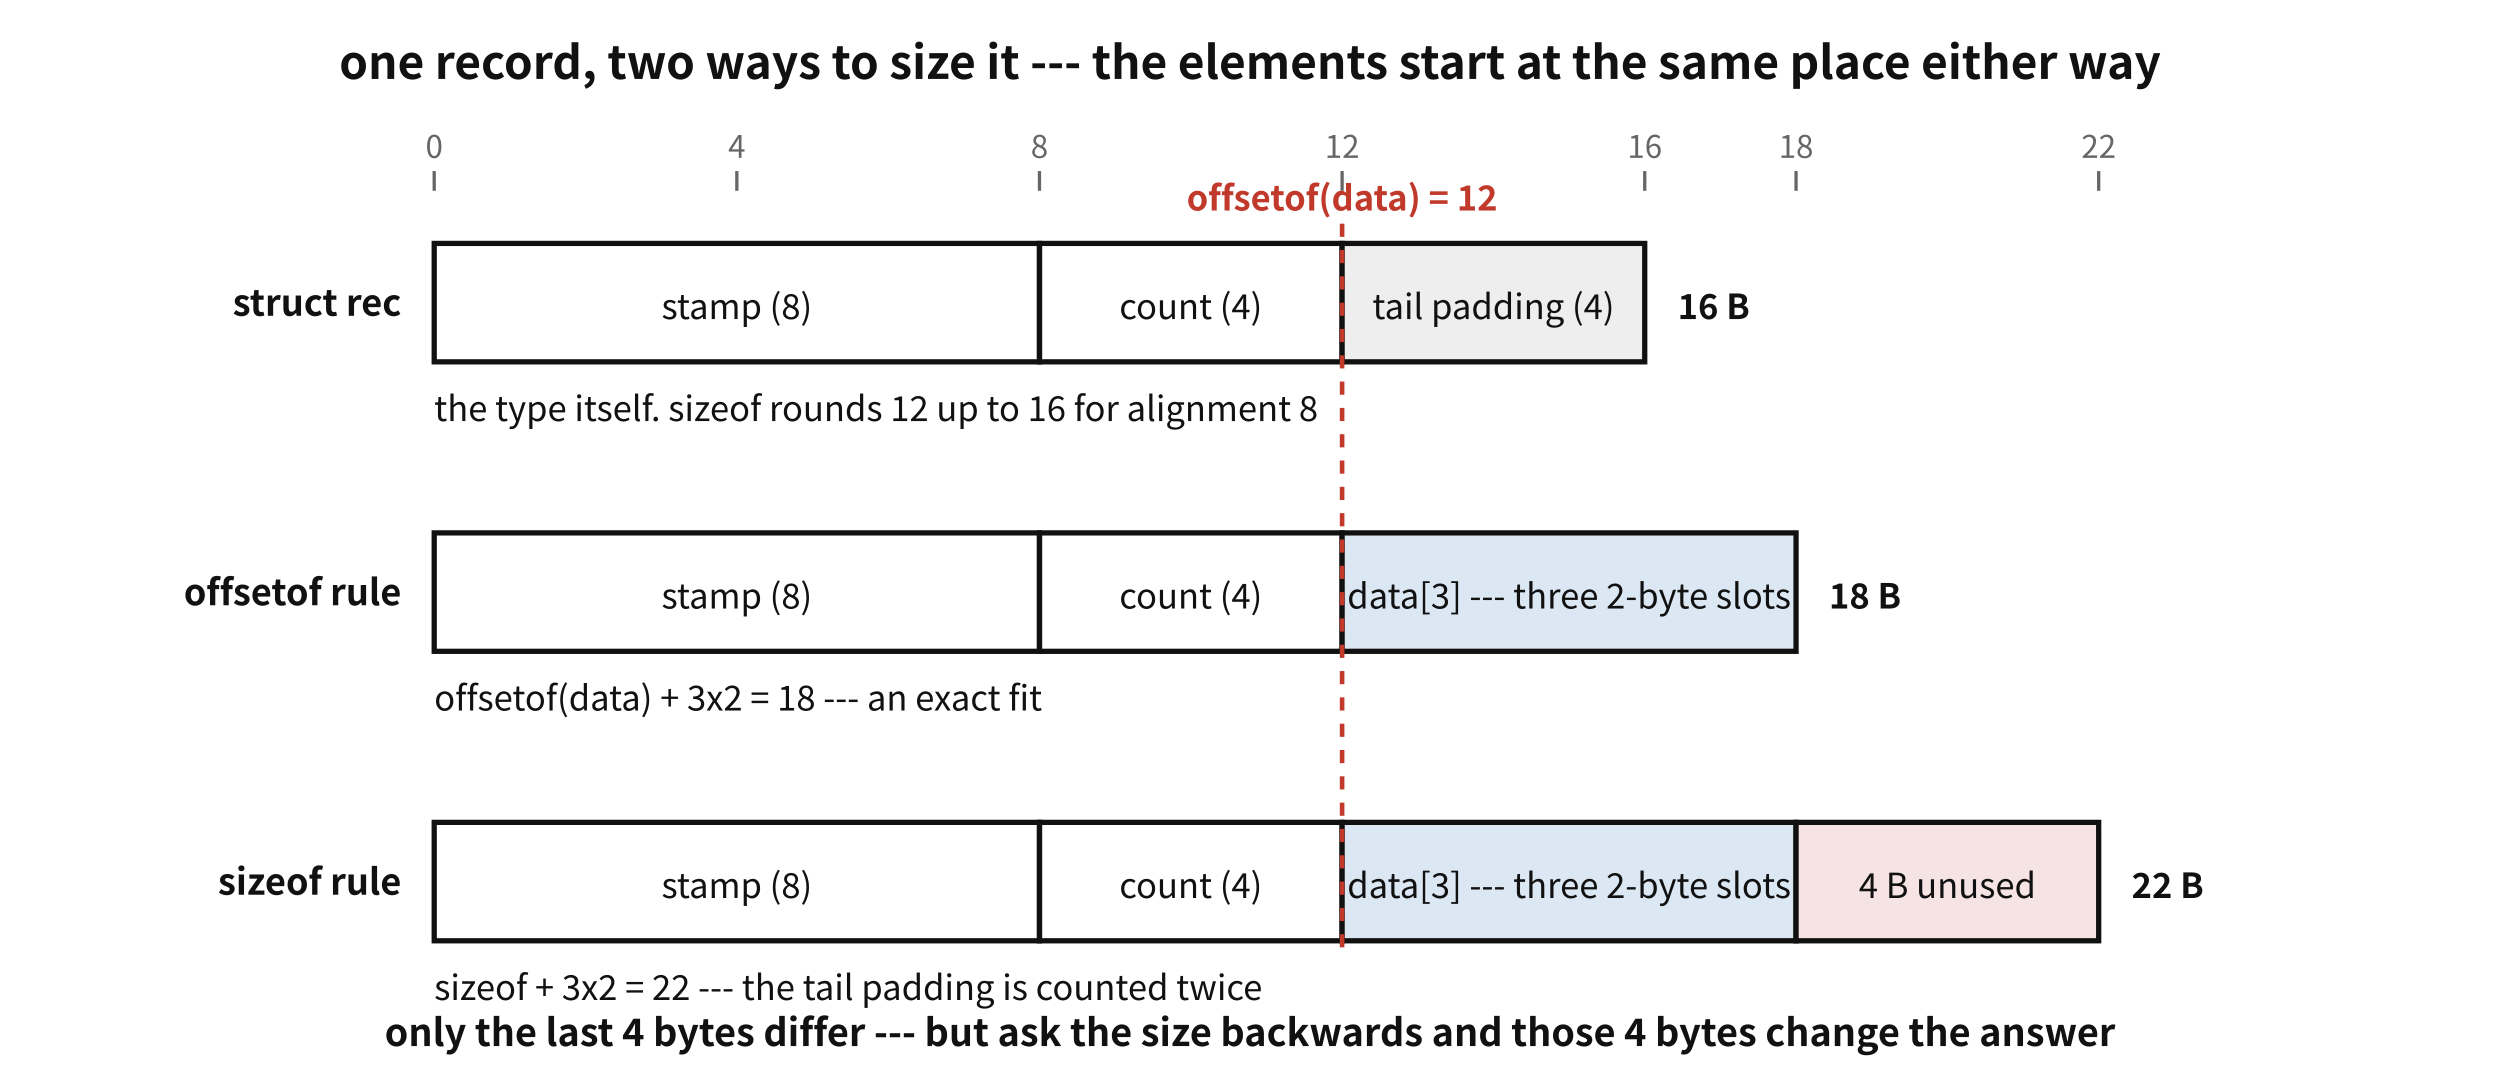
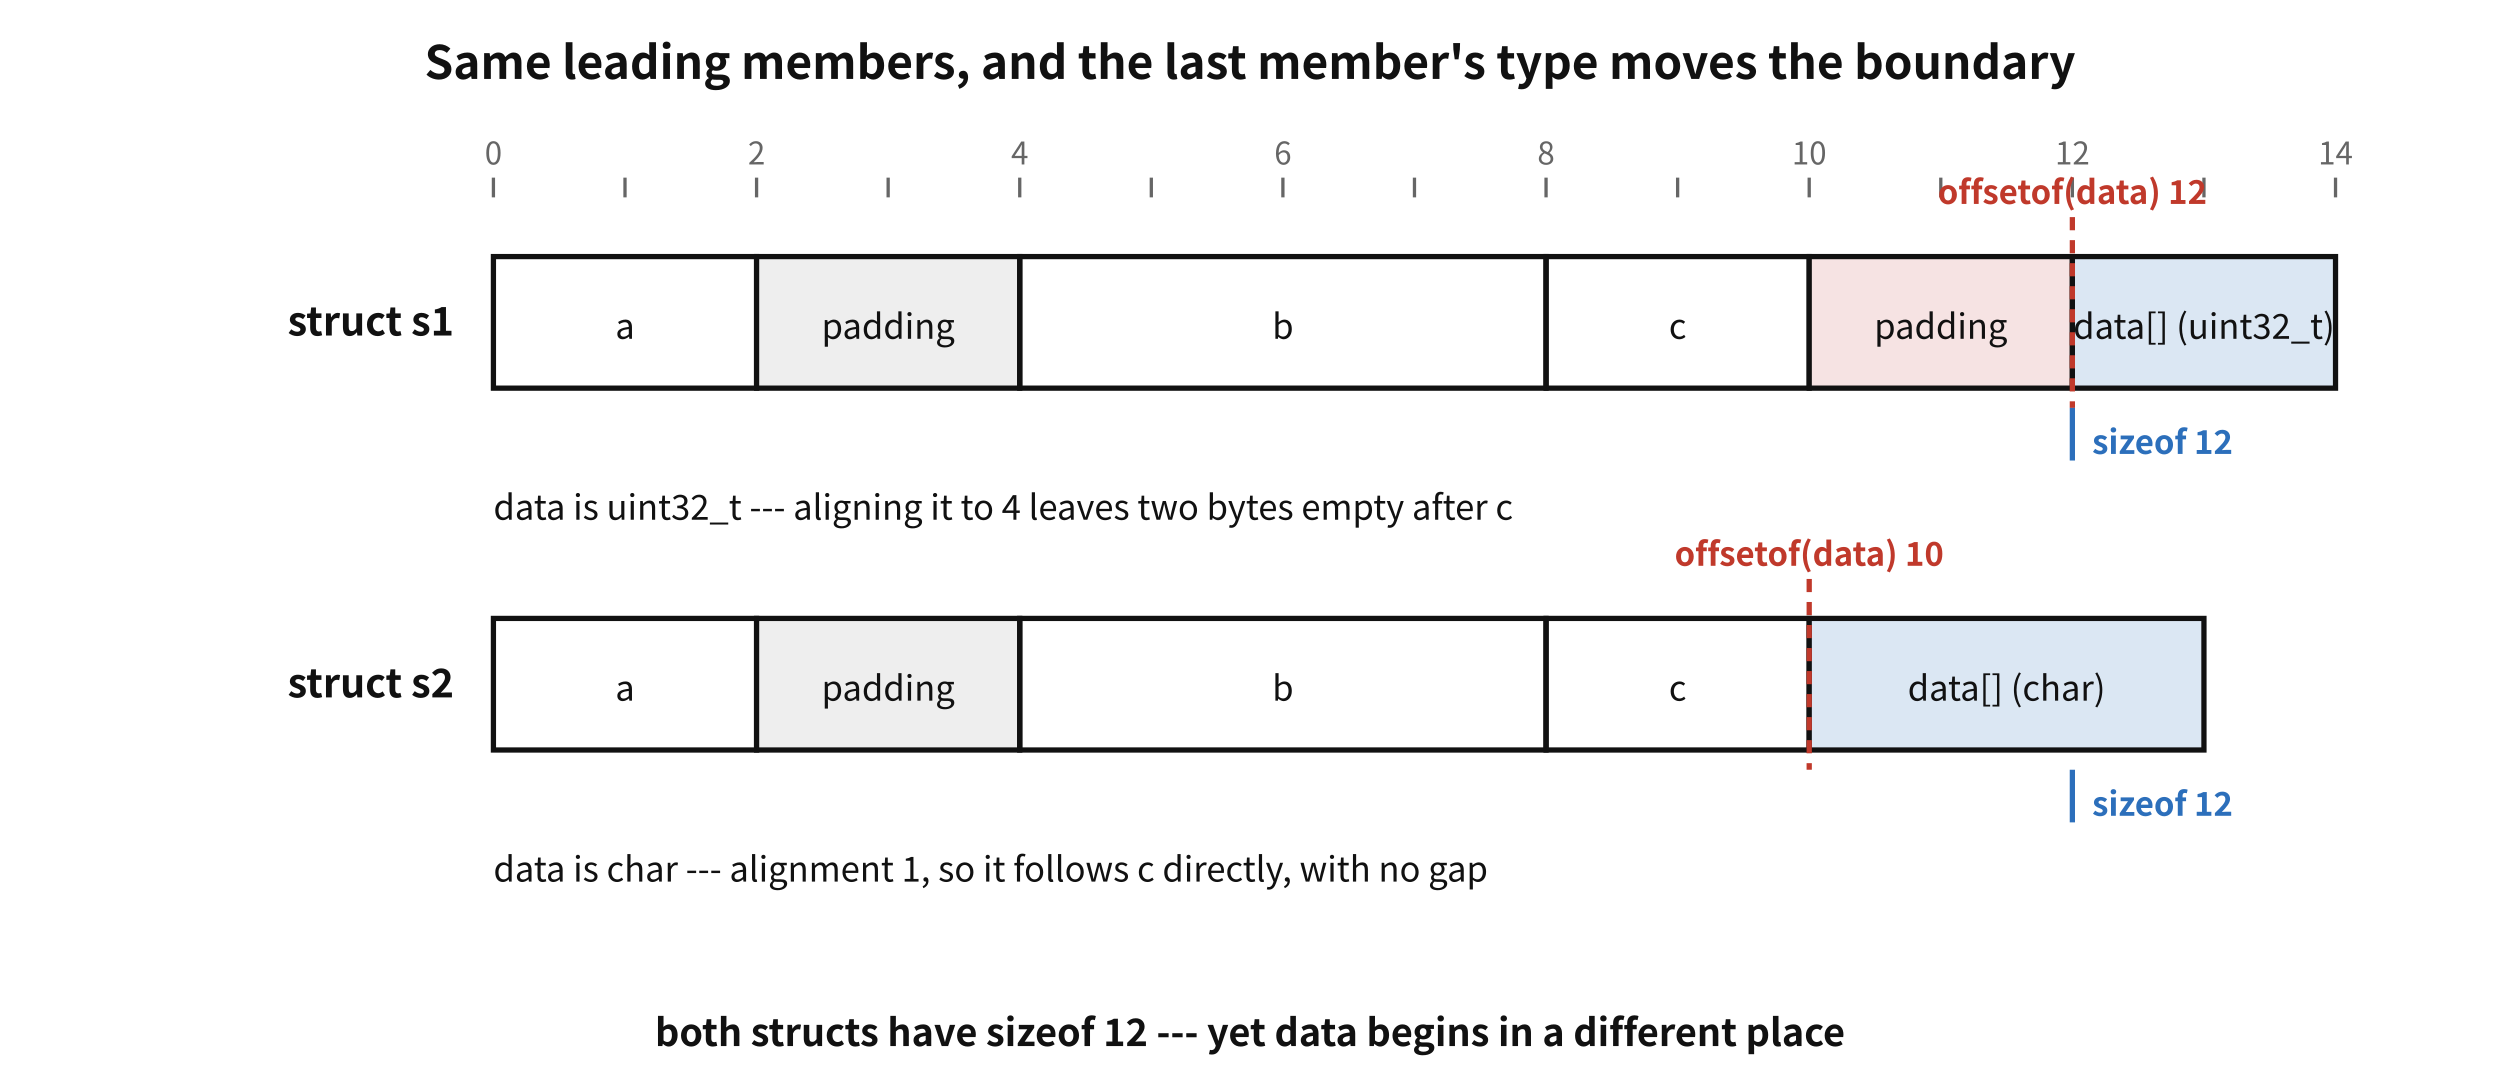
<svg xmlns="http://www.w3.org/2000/svg" viewBox="0 0 760 330" width="760" height="330" font-family="Noto Sans CJK KR, Noto Sans, sans-serif">
  <rect width="760" height="330" fill="none" />
  <defs>
    <marker id="a" viewBox="0 0 10 10" refX="9" refY="5" markerWidth="7" markerHeight="7" orient="auto-start-reverse">
      <path d="M0,0 L10,5 L0,10 z" fill="#111" />
    </marker>
    <pattern id="hatch" width="6" height="6" patternUnits="userSpaceOnUse" patternTransform="rotate(45)">
      <line x1="0" y1="0" x2="0" y2="6" stroke="#111" stroke-width="1" opacity="0.35" />
    </pattern>
  </defs>
-   <text x="380.0" y="24" font-size="14" font-weight="bold" text-anchor="middle" fill="#111">one record, two ways to size it --- the elements start at the same place either way</text>
-   <line x1="132" y1="52" x2="132" y2="58" stroke="#666" stroke-width="1" />
-   <text x="132" y="48" font-size="9.5" font-weight="normal" text-anchor="middle" fill="#666">0</text>
-   <line x1="224" y1="52" x2="224" y2="58" stroke="#666" stroke-width="1" />
-   <text x="224" y="48" font-size="9.5" font-weight="normal" text-anchor="middle" fill="#666">4</text>
-   <line x1="316" y1="52" x2="316" y2="58" stroke="#666" stroke-width="1" />
-   <text x="316" y="48" font-size="9.5" font-weight="normal" text-anchor="middle" fill="#666">8</text>
-   <line x1="408" y1="52" x2="408" y2="58" stroke="#666" stroke-width="1" />
-   <text x="408" y="48" font-size="9.5" font-weight="normal" text-anchor="middle" fill="#666">12</text>
-   <line x1="500" y1="52" x2="500" y2="58" stroke="#666" stroke-width="1" />
-   <text x="500" y="48" font-size="9.5" font-weight="normal" text-anchor="middle" fill="#666">16</text>
-   <line x1="546" y1="52" x2="546" y2="58" stroke="#666" stroke-width="1" />
-   <text x="546" y="48" font-size="9.5" font-weight="normal" text-anchor="middle" fill="#666">18</text>
-   <line x1="638" y1="52" x2="638" y2="58" stroke="#666" stroke-width="1" />
-   <text x="638" y="48" font-size="9.5" font-weight="normal" text-anchor="middle" fill="#666">22</text>
-   <text x="122" y="96" font-size="11" font-weight="bold" text-anchor="end" fill="#111">struct rec</text>
-   <rect x="132" y="74" width="184" height="36" fill="none" stroke="#111" stroke-width="1.6" />
-   <text x="224.0" y="97" font-size="10.5" font-weight="normal" text-anchor="middle" fill="#111">stamp (8)</text>
-   <rect x="316" y="74" width="92" height="36" fill="none" stroke="#111" stroke-width="1.6" />
-   <text x="362.0" y="97" font-size="10.5" font-weight="normal" text-anchor="middle" fill="#111">count (4)</text>
-   <rect x="408" y="74" width="92" height="36" fill="#eee" stroke="#111" stroke-width="1.6" />
-   <text x="454.0" y="97" font-size="10.5" font-weight="normal" text-anchor="middle" fill="#111">tail padding (4)</text>
-   <text x="510" y="97" font-size="10.5" font-weight="bold" text-anchor="start" fill="#111">16 B</text>
-   <text x="132" y="128" font-size="10.5" font-weight="normal" text-anchor="start" fill="#111">the type itself. sizeof rounds 12 up to 16 for alignment 8</text>
-   <text x="122" y="184" font-size="11" font-weight="bold" text-anchor="end" fill="#111">offsetof rule</text>
-   <rect x="132" y="162" width="184" height="36" fill="none" stroke="#111" stroke-width="1.6" />
-   <text x="224.0" y="185" font-size="10.5" font-weight="normal" text-anchor="middle" fill="#111">stamp (8)</text>
-   <rect x="316" y="162" width="92" height="36" fill="none" stroke="#111" stroke-width="1.6" />
-   <text x="362.0" y="185" font-size="10.5" font-weight="normal" text-anchor="middle" fill="#111">count (4)</text>
-   <rect x="408" y="162" width="138" height="36" fill="#dbe7f3" stroke="#111" stroke-width="1.6" />
-   <text x="477.0" y="185" font-size="10.5" font-weight="normal" text-anchor="middle" fill="#111">data[3] --- three 2-byte slots</text>
-   <text x="556" y="185" font-size="10.5" font-weight="bold" text-anchor="start" fill="#111">18 B</text>
-   <text x="132" y="216" font-size="10.5" font-weight="normal" text-anchor="start" fill="#111">offsetof(data) + 3x2 = 18 --- an exact fit</text>
-   <text x="122" y="272" font-size="11" font-weight="bold" text-anchor="end" fill="#111">sizeof rule</text>
-   <rect x="132" y="250" width="184" height="36" fill="none" stroke="#111" stroke-width="1.6" />
-   <text x="224.0" y="273" font-size="10.5" font-weight="normal" text-anchor="middle" fill="#111">stamp (8)</text>
-   <rect x="316" y="250" width="92" height="36" fill="none" stroke="#111" stroke-width="1.6" />
-   <text x="362.0" y="273" font-size="10.5" font-weight="normal" text-anchor="middle" fill="#111">count (4)</text>
-   <rect x="408" y="250" width="138" height="36" fill="#dbe7f3" stroke="#111" stroke-width="1.6" />
-   <text x="477.0" y="273" font-size="10.5" font-weight="normal" text-anchor="middle" fill="#111">data[3] --- three 2-byte slots</text>
-   <rect x="546" y="250" width="92" height="36" fill="#f6e3e3" stroke="#111" stroke-width="1.6" />
-   <text x="592.0" y="273" font-size="10.5" font-weight="normal" text-anchor="middle" fill="#111">4 B unused</text>
-   <text x="648" y="273" font-size="10.5" font-weight="bold" text-anchor="start" fill="#111">22 B</text>
-   <text x="132" y="304" font-size="10.5" font-weight="normal" text-anchor="start" fill="#111">sizeof + 3x2 = 22 --- the tail padding is counted twice</text>
-   <line x1="408" y1="68" x2="408" y2="292" stroke="#c0392b" stroke-width="1.4" stroke-dasharray="4 4" />
-   <text x="408" y="64" font-size="10.5" font-weight="bold" text-anchor="middle" fill="#c0392b">offsetof(data) = 12</text>
-   <text x="380.0" y="318" font-size="11.5" font-weight="bold" text-anchor="middle" fill="#111">only the last 4 bytes differ --- but ask the size backwards and those 4 bytes change the answer</text>
+   <text x="380.0" y="24" font-size="14" font-weight="bold" text-anchor="middle" fill="#111">Same leading members, and the last member's type moves the boundary</text>
+   <line x1="150" y1="54" x2="150" y2="60" stroke="#666" stroke-width="1" />
+   <text x="150" y="50" font-size="9.5" font-weight="normal" text-anchor="middle" fill="#666">0</text>
+   <line x1="190" y1="54" x2="190" y2="60" stroke="#666" stroke-width="1" />
+   <line x1="230" y1="54" x2="230" y2="60" stroke="#666" stroke-width="1" />
+   <text x="230" y="50" font-size="9.5" font-weight="normal" text-anchor="middle" fill="#666">2</text>
+   <line x1="270" y1="54" x2="270" y2="60" stroke="#666" stroke-width="1" />
+   <line x1="310" y1="54" x2="310" y2="60" stroke="#666" stroke-width="1" />
+   <text x="310" y="50" font-size="9.5" font-weight="normal" text-anchor="middle" fill="#666">4</text>
+   <line x1="350" y1="54" x2="350" y2="60" stroke="#666" stroke-width="1" />
+   <line x1="390" y1="54" x2="390" y2="60" stroke="#666" stroke-width="1" />
+   <text x="390" y="50" font-size="9.5" font-weight="normal" text-anchor="middle" fill="#666">6</text>
+   <line x1="430" y1="54" x2="430" y2="60" stroke="#666" stroke-width="1" />
+   <line x1="470" y1="54" x2="470" y2="60" stroke="#666" stroke-width="1" />
+   <text x="470" y="50" font-size="9.5" font-weight="normal" text-anchor="middle" fill="#666">8</text>
+   <line x1="510" y1="54" x2="510" y2="60" stroke="#666" stroke-width="1" />
+   <line x1="550" y1="54" x2="550" y2="60" stroke="#666" stroke-width="1" />
+   <text x="550" y="50" font-size="9.5" font-weight="normal" text-anchor="middle" fill="#666">10</text>
+   <line x1="590" y1="54" x2="590" y2="60" stroke="#666" stroke-width="1" />
+   <line x1="630" y1="54" x2="630" y2="60" stroke="#666" stroke-width="1" />
+   <text x="630" y="50" font-size="9.5" font-weight="normal" text-anchor="middle" fill="#666">12</text>
+   <line x1="670" y1="54" x2="670" y2="60" stroke="#666" stroke-width="1" />
+   <line x1="710" y1="54" x2="710" y2="60" stroke="#666" stroke-width="1" />
+   <text x="710" y="50" font-size="9.5" font-weight="normal" text-anchor="middle" fill="#666">14</text>
+   <text x="138" y="102" font-size="12" font-weight="bold" text-anchor="end" fill="#111">struct s1</text>
+   <rect x="150" y="78" width="80" height="40" fill="none" stroke="#111" stroke-width="1.6" />
+   <text x="190.0" y="103" font-size="10.5" font-weight="normal" text-anchor="middle" fill="#111">a</text>
+   <rect x="230" y="78" width="80" height="40" fill="#eee" stroke="#111" stroke-width="1.6" />
+   <text x="270.0" y="103" font-size="10.5" font-weight="normal" text-anchor="middle" fill="#111">padding</text>
+   <rect x="310" y="78" width="160" height="40" fill="none" stroke="#111" stroke-width="1.6" />
+   <text x="390.0" y="103" font-size="10.5" font-weight="normal" text-anchor="middle" fill="#111">b</text>
+   <rect x="470" y="78" width="80" height="40" fill="none" stroke="#111" stroke-width="1.6" />
+   <text x="510.0" y="103" font-size="10.5" font-weight="normal" text-anchor="middle" fill="#111">c</text>
+   <rect x="550" y="78" width="80" height="40" fill="#f6e3e3" stroke="#111" stroke-width="1.6" />
+   <text x="590.0" y="103" font-size="10.5" font-weight="normal" text-anchor="middle" fill="#111">padding</text>
+   <rect x="630" y="78" width="80" height="40" fill="#dbe7f3" stroke="#111" stroke-width="1.6" />
+   <text x="670.0" y="103" font-size="10.5" font-weight="normal" text-anchor="middle" fill="#111">data[] (uint32_t)</text>
+   <line x1="630" y1="66" x2="630" y2="124" stroke="#c0392b" stroke-width="1.6" stroke-dasharray="4 3" />
+   <text x="630" y="62" font-size="10" font-weight="bold" text-anchor="middle" fill="#c0392b">offsetof(data) 12</text>
+   <line x1="630" y1="124" x2="630" y2="140" stroke="#2c6fbb" stroke-width="1.6" />
+   <text x="636" y="138" font-size="10" font-weight="bold" text-anchor="start" fill="#2c6fbb">sizeof 12</text>
+   <text x="150" y="158" font-size="10.5" font-weight="normal" text-anchor="start" fill="#111">data is uint32_t --- aligning it to 4 leaves two bytes empty after c</text>
+   <text x="138" y="212" font-size="12" font-weight="bold" text-anchor="end" fill="#111">struct s2</text>
+   <rect x="150" y="188" width="80" height="40" fill="none" stroke="#111" stroke-width="1.6" />
+   <text x="190.0" y="213" font-size="10.5" font-weight="normal" text-anchor="middle" fill="#111">a</text>
+   <rect x="230" y="188" width="80" height="40" fill="#eee" stroke="#111" stroke-width="1.6" />
+   <text x="270.0" y="213" font-size="10.5" font-weight="normal" text-anchor="middle" fill="#111">padding</text>
+   <rect x="310" y="188" width="160" height="40" fill="none" stroke="#111" stroke-width="1.6" />
+   <text x="390.0" y="213" font-size="10.5" font-weight="normal" text-anchor="middle" fill="#111">b</text>
+   <rect x="470" y="188" width="80" height="40" fill="none" stroke="#111" stroke-width="1.6" />
+   <text x="510.0" y="213" font-size="10.5" font-weight="normal" text-anchor="middle" fill="#111">c</text>
+   <rect x="550" y="188" width="120" height="40" fill="#dbe7f3" stroke="#111" stroke-width="1.6" />
+   <text x="610.0" y="213" font-size="10.5" font-weight="normal" text-anchor="middle" fill="#111">data[] (char)</text>
+   <line x1="550" y1="176" x2="550" y2="234" stroke="#c0392b" stroke-width="1.6" stroke-dasharray="4 3" />
+   <text x="550" y="172" font-size="10" font-weight="bold" text-anchor="middle" fill="#c0392b">offsetof(data) 10</text>
+   <line x1="630" y1="234" x2="630" y2="250" stroke="#2c6fbb" stroke-width="1.6" />
+   <text x="636" y="248" font-size="10" font-weight="bold" text-anchor="start" fill="#2c6fbb">sizeof 12</text>
+   <text x="150" y="268" font-size="10.5" font-weight="normal" text-anchor="start" fill="#111">data is char --- alignment 1, so it follows c directly, with no gap</text>
+   <text x="380.0" y="318" font-size="11.5" font-weight="bold" text-anchor="middle" fill="#111">both structs have sizeof 12 --- yet data begins in a different place</text>
</svg>
